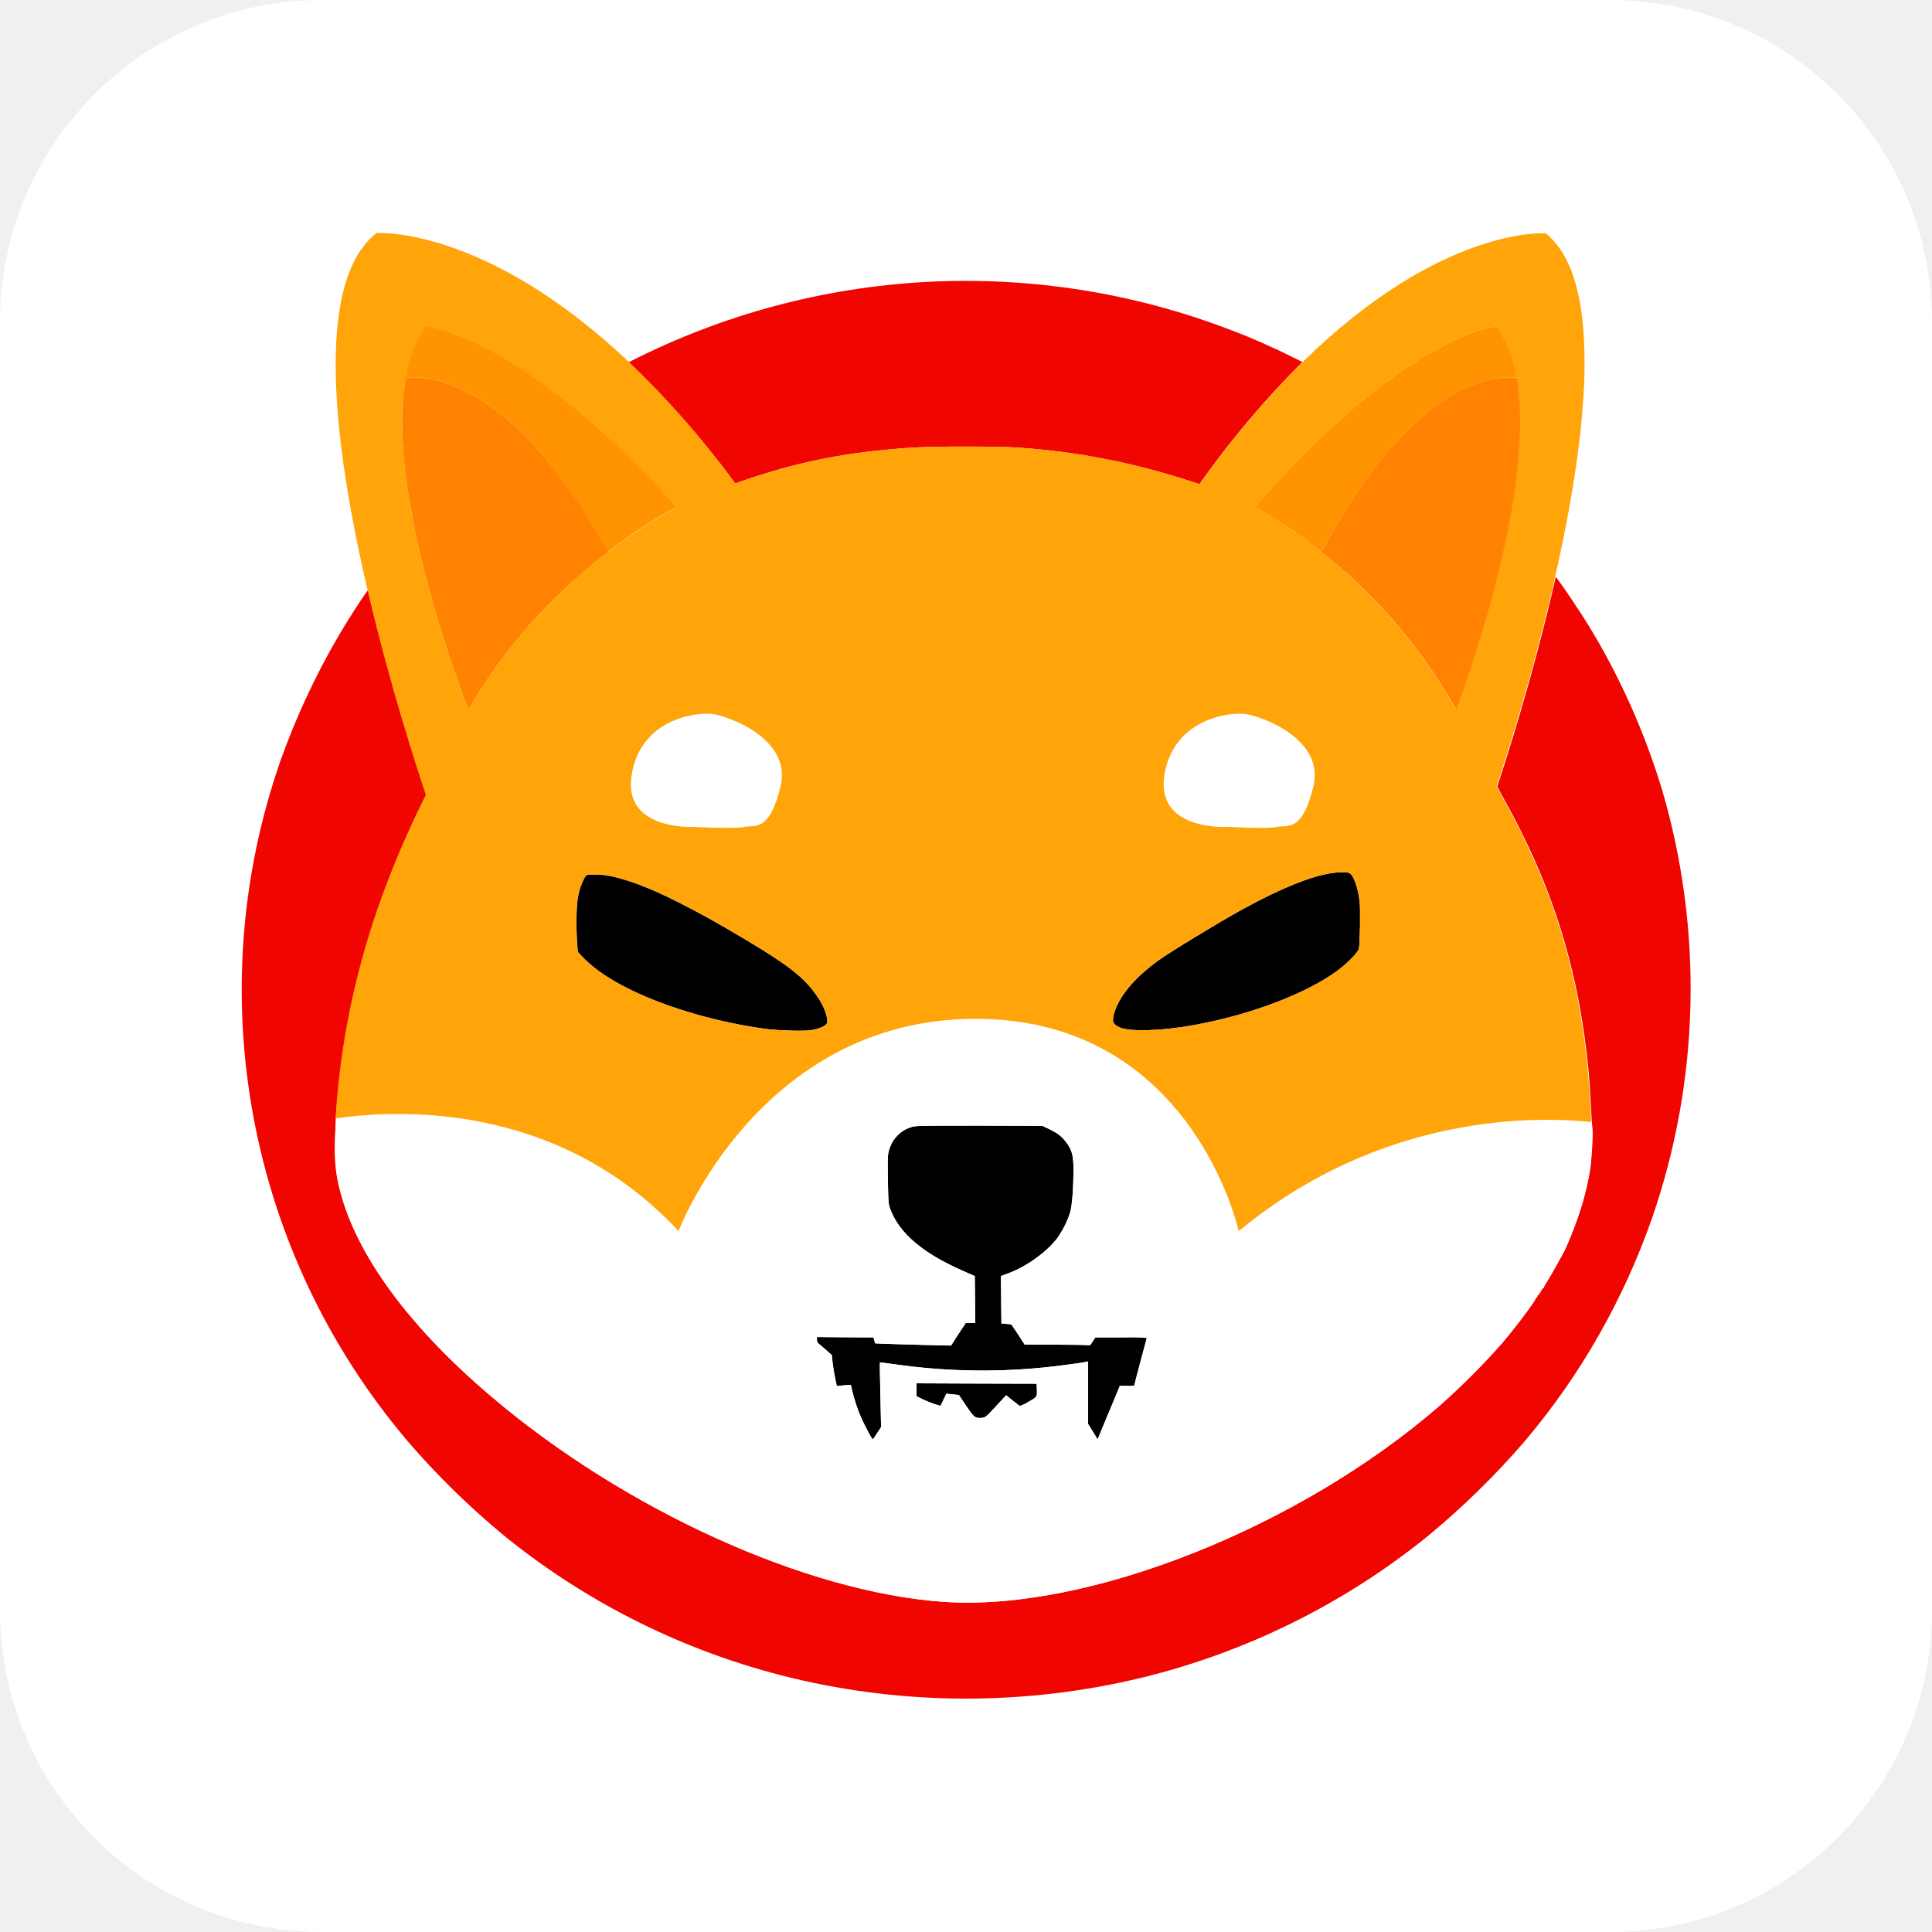
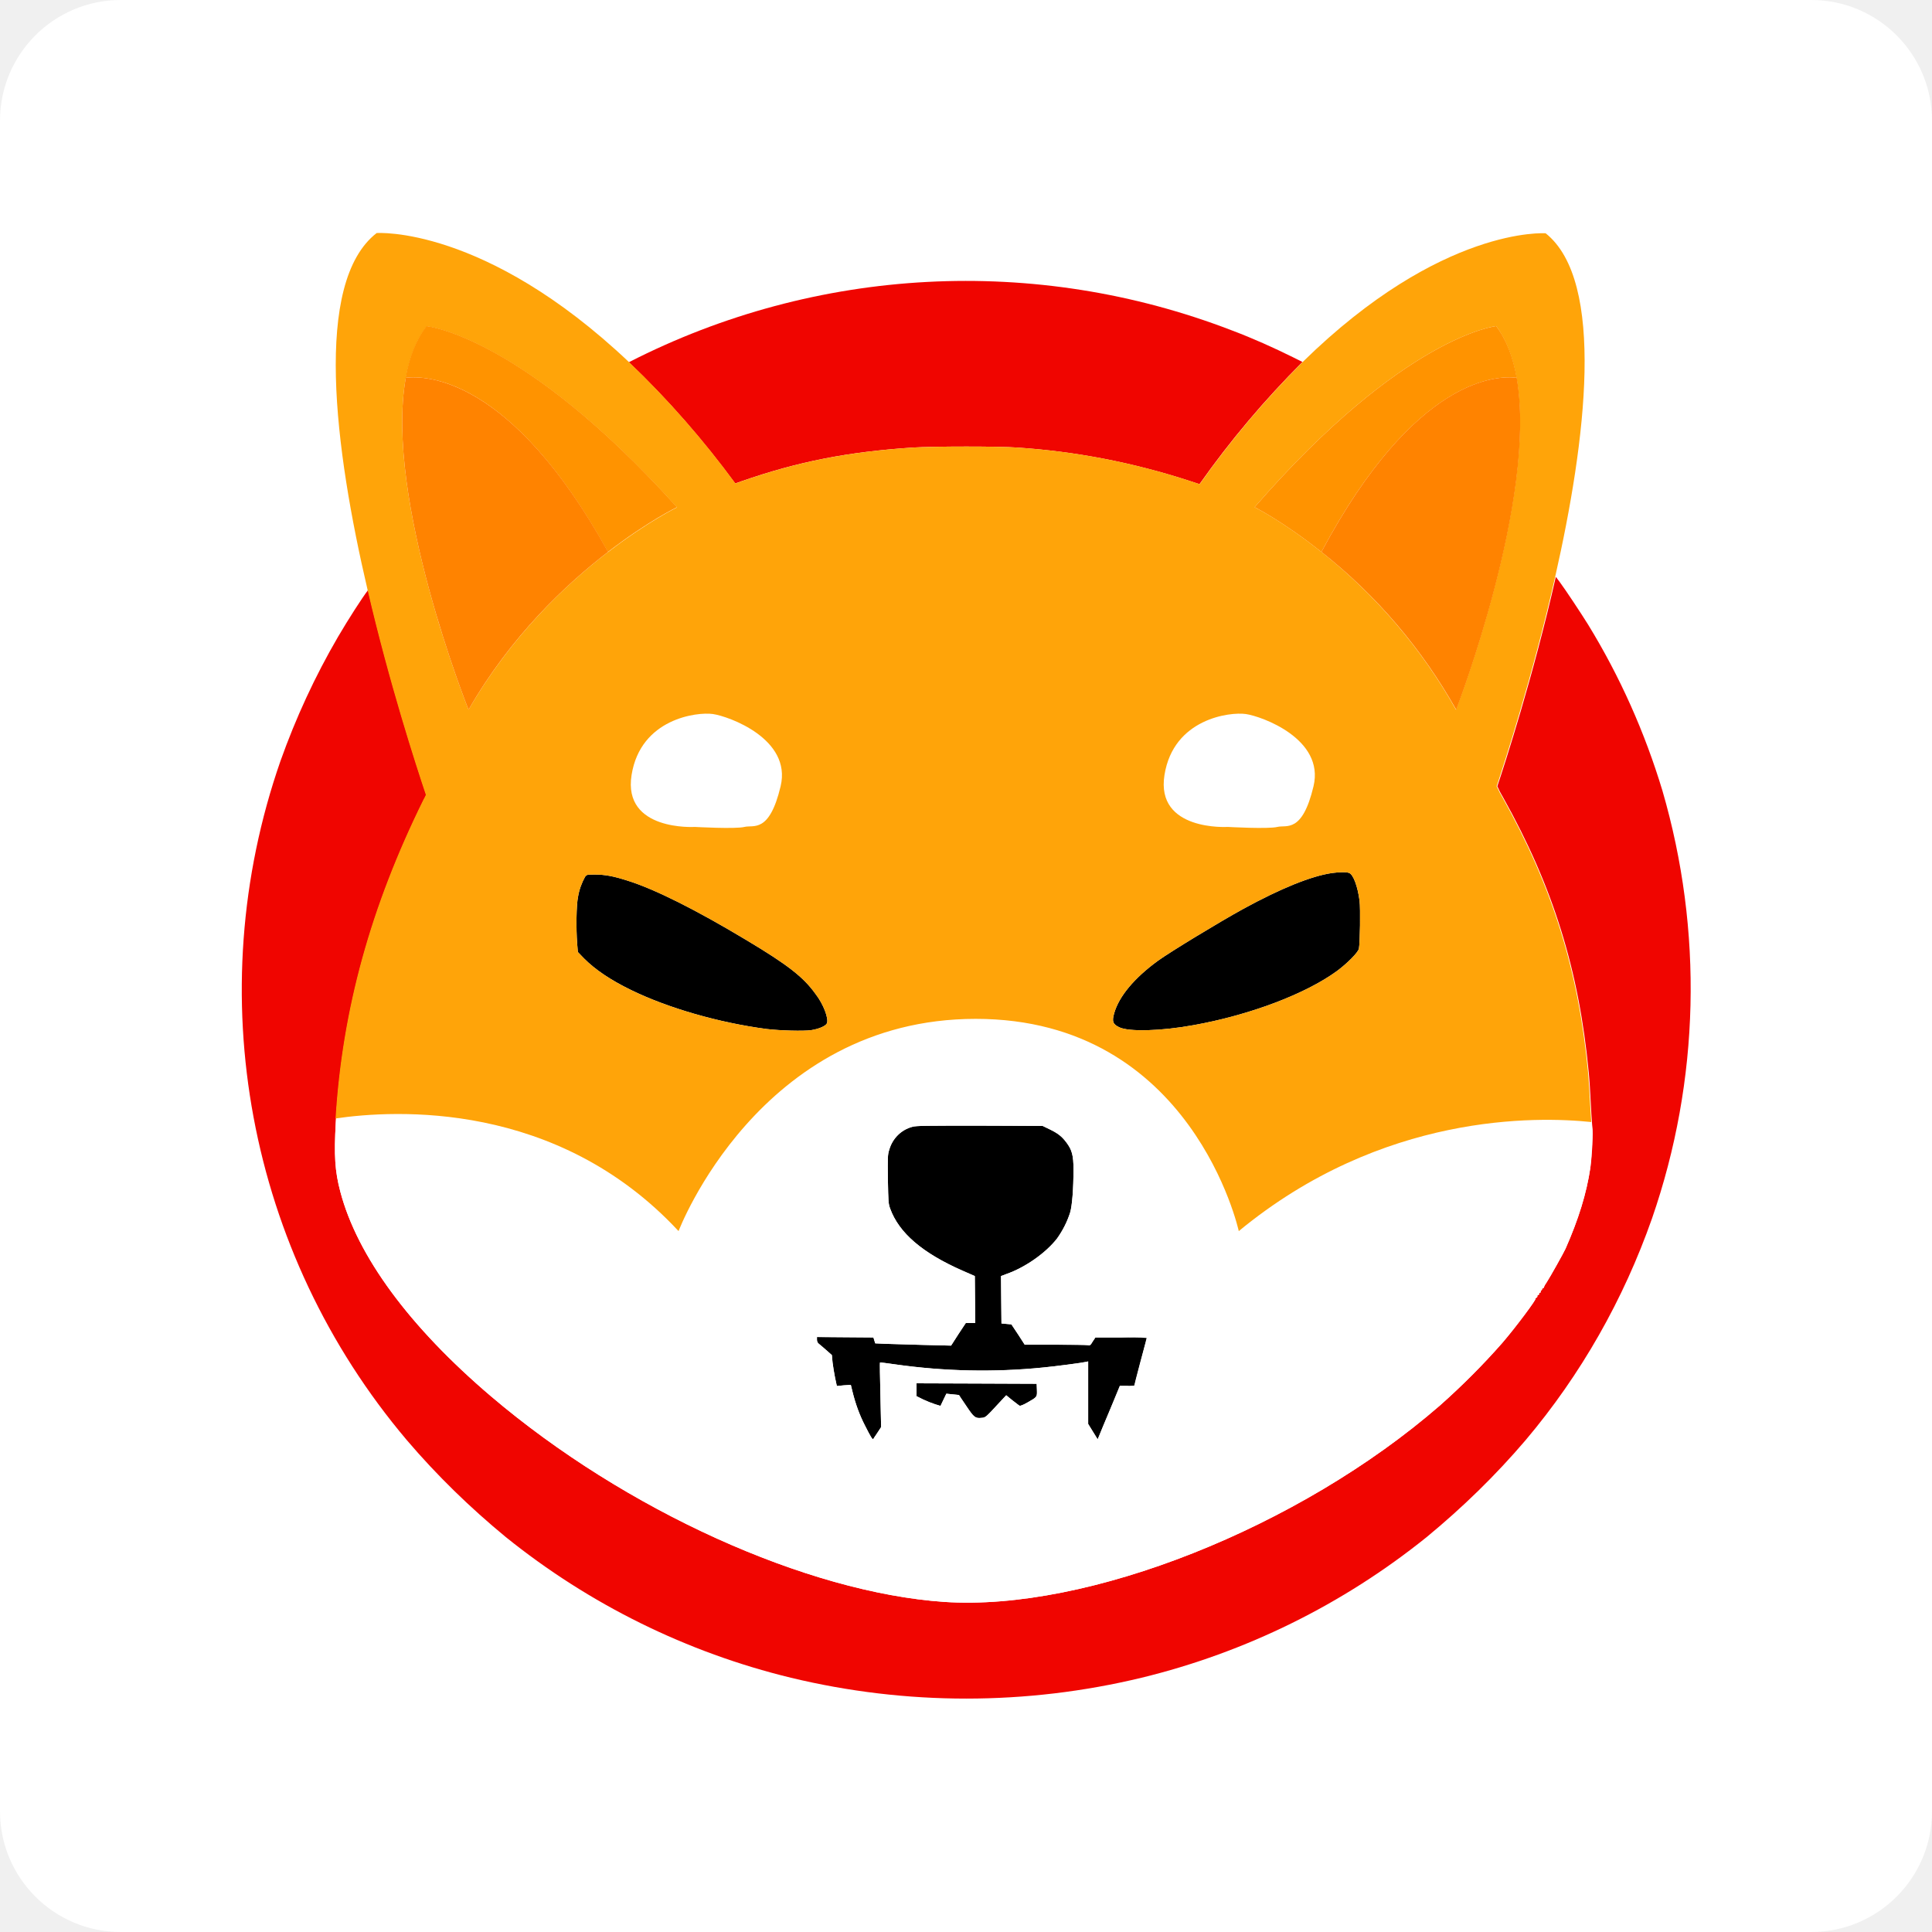
- <svg xmlns="http://www.w3.org/2000/svg" width="24" height="24" viewBox="0 0 24 24" fill="none">
-   <g clip-path="url(#clip0_548_25097)">
-     <rect width="24" height="24" rx="4" fill="white" />
-     <path d="M16.179 4.497C15.71 4.965 15.281 5.473 14.9 6.014L14.779 5.975C14.084 5.748 13.363 5.607 12.636 5.56C12.417 5.543 11.601 5.543 11.335 5.56C10.53 5.613 9.913 5.734 9.211 5.978C9.183 5.989 9.158 5.997 9.133 6.006C8.737 5.467 8.297 4.962 7.812 4.499C10.14 3.307 12.863 3.164 15.301 4.104C15.562 4.202 15.817 4.317 16.067 4.441L16.179 4.497Z" fill="#F00500" />
-     <path d="M20.521 15.136C20.168 16.143 19.638 17.077 18.951 17.891C18.577 18.328 18.165 18.729 17.722 19.094C16.684 19.93 15.472 20.527 14.179 20.842C12.748 21.187 11.256 21.187 9.826 20.842C8.53 20.527 7.321 19.93 6.283 19.094C5.84 18.729 5.427 18.328 5.054 17.891C3.077 15.554 2.476 12.345 3.483 9.453C3.674 8.917 3.913 8.401 4.199 7.91C4.331 7.686 4.493 7.433 4.572 7.33C4.841 8.488 5.172 9.506 5.295 9.874C5.287 9.893 5.276 9.916 5.265 9.936C4.611 11.26 4.258 12.536 4.173 13.893C4.173 13.91 4.171 13.93 4.171 13.947C4.148 14.354 4.159 14.547 4.227 14.802C4.437 15.602 5.085 16.483 6.101 17.346C7.764 18.76 10.019 19.781 11.727 19.899C13.509 20.02 16.137 18.979 17.887 17.459C18.162 17.215 18.42 16.957 18.662 16.682C18.835 16.48 19.093 16.132 19.074 16.132C19.068 16.132 19.074 16.126 19.085 16.121C19.093 16.115 19.102 16.107 19.096 16.101C19.093 16.098 19.099 16.09 19.108 16.087C19.116 16.084 19.122 16.079 19.119 16.073C19.116 16.067 19.119 16.062 19.13 16.059C19.138 16.056 19.141 16.048 19.138 16.042C19.136 16.037 19.138 16.031 19.144 16.031C19.15 16.031 19.155 16.023 19.155 16.017C19.155 16.011 19.161 16.003 19.166 16.003C19.172 16.003 19.178 15.997 19.178 15.992C19.186 15.969 19.2 15.947 19.214 15.927C19.256 15.863 19.424 15.562 19.447 15.512C19.607 15.15 19.708 14.828 19.756 14.505C19.778 14.351 19.792 14.067 19.781 14C19.778 13.989 19.778 13.969 19.775 13.938C19.77 13.882 19.767 13.798 19.761 13.714C19.756 13.588 19.744 13.411 19.736 13.324C19.615 12.051 19.29 11.01 18.673 9.908C18.648 9.865 18.625 9.823 18.611 9.79C18.605 9.781 18.603 9.773 18.6 9.767C18.687 9.506 19.043 8.415 19.326 7.167L19.332 7.173L19.374 7.229C19.447 7.327 19.64 7.619 19.727 7.759C20.123 8.404 20.431 9.097 20.65 9.821C21.158 11.562 21.116 13.419 20.521 15.136Z" fill="#F00500" />
-     <path d="M16.881 11.784C16.872 11.829 16.741 11.964 16.609 12.062C16.222 12.345 15.529 12.609 14.825 12.735C14.424 12.808 14.022 12.819 13.902 12.76C13.823 12.721 13.812 12.69 13.84 12.589C13.899 12.379 14.09 12.149 14.387 11.933C14.539 11.823 15.153 11.45 15.439 11.293C15.91 11.035 16.292 10.881 16.55 10.845C16.631 10.833 16.729 10.83 16.76 10.845C16.811 10.864 16.867 11.013 16.889 11.192C16.901 11.288 16.895 11.708 16.881 11.784Z" fill="black" />
-     <path d="M10.272 12.713C10.255 12.746 10.171 12.783 10.076 12.797C9.98 12.811 9.689 12.802 9.523 12.783C8.928 12.704 8.297 12.522 7.837 12.297C7.579 12.171 7.394 12.045 7.257 11.908L7.178 11.826L7.17 11.72C7.156 11.534 7.158 11.243 7.181 11.139C7.195 11.052 7.226 10.968 7.268 10.892C7.29 10.864 7.29 10.864 7.391 10.864C7.515 10.864 7.619 10.884 7.787 10.937C8.132 11.043 8.645 11.302 9.271 11.678C9.787 11.986 9.98 12.137 10.129 12.345C10.23 12.474 10.297 12.656 10.272 12.713Z" fill="black" />
-     <path d="M14.244 16.617C14.244 16.626 14.21 16.76 14.168 16.92C14.126 17.08 14.092 17.209 14.092 17.215C14.062 17.218 14.034 17.22 14.003 17.218H13.913L13.789 17.509C13.722 17.669 13.66 17.818 13.652 17.84L13.635 17.88L13.576 17.784L13.517 17.689V16.912L13.495 16.918C13.447 16.929 13.108 16.974 12.959 16.988C12.345 17.049 11.728 17.035 11.116 16.948C11.018 16.934 10.934 16.923 10.931 16.926C10.928 16.929 10.931 17.108 10.937 17.33L10.945 17.728L10.897 17.801C10.872 17.84 10.847 17.874 10.847 17.877C10.838 17.885 10.81 17.84 10.746 17.711C10.676 17.577 10.625 17.434 10.589 17.285L10.569 17.204L10.482 17.209L10.395 17.218L10.373 17.114C10.362 17.058 10.348 16.971 10.342 16.923L10.334 16.833L10.261 16.769C10.219 16.732 10.177 16.696 10.168 16.69C10.154 16.679 10.148 16.659 10.148 16.643V16.609L10.499 16.612L10.85 16.614L10.861 16.651L10.872 16.688L10.993 16.693C11.06 16.696 11.273 16.701 11.464 16.707L11.815 16.715L11.904 16.575L11.997 16.435H12.115L12.112 16.143L12.109 15.852L11.955 15.784C11.458 15.565 11.167 15.316 11.057 15.013C11.035 14.951 11.035 14.929 11.029 14.648C11.026 14.37 11.026 14.345 11.046 14.284C11.085 14.143 11.195 14.034 11.335 13.997C11.383 13.983 11.509 13.983 12.171 13.983L12.951 13.986L13.038 14.028C13.141 14.079 13.189 14.115 13.248 14.194C13.315 14.284 13.335 14.354 13.335 14.525C13.335 14.769 13.318 14.979 13.293 15.063C13.257 15.178 13.2 15.288 13.13 15.386C12.99 15.565 12.735 15.745 12.502 15.826L12.435 15.852L12.437 16.146L12.44 16.441L12.502 16.446L12.564 16.452L12.648 16.578L12.729 16.704H13.105C13.313 16.704 13.495 16.707 13.512 16.71C13.54 16.715 13.545 16.713 13.573 16.665L13.607 16.614H13.93C14.171 16.603 14.244 16.609 14.244 16.617Z" fill="black" />
-     <path d="M12.763 17.422C12.71 17.453 12.673 17.467 12.665 17.462C12.656 17.459 12.617 17.425 12.575 17.394L12.499 17.332L12.421 17.417C12.25 17.602 12.244 17.61 12.194 17.613C12.115 17.621 12.098 17.607 12.003 17.464C11.952 17.391 11.913 17.33 11.913 17.33C11.913 17.33 11.877 17.324 11.835 17.321L11.756 17.313L11.72 17.389L11.683 17.464L11.619 17.445C11.568 17.428 11.518 17.408 11.47 17.386L11.386 17.344V17.184L12.132 17.187L12.878 17.189L12.881 17.265C12.884 17.355 12.886 17.352 12.763 17.422Z" fill="black" />
-     <path d="M19.775 14C19.772 13.989 19.772 13.969 19.77 13.938C19.096 13.866 17.175 13.821 15.391 15.293C15.391 15.293 14.816 12.656 12.123 12.656C9.43 12.656 8.432 15.293 8.432 15.293C6.922 13.669 4.903 13.787 4.173 13.893C4.173 13.91 4.171 13.93 4.171 13.947C4.148 14.354 4.159 14.547 4.227 14.802C4.437 15.602 5.085 16.483 6.101 17.346C7.764 18.76 10.019 19.781 11.727 19.899C13.509 20.02 16.137 18.979 17.887 17.459C18.162 17.215 18.42 16.957 18.662 16.682C18.835 16.48 19.093 16.132 19.074 16.132C19.068 16.132 19.074 16.126 19.085 16.121C19.093 16.115 19.102 16.107 19.096 16.101C19.093 16.098 19.099 16.09 19.108 16.087C19.116 16.084 19.122 16.079 19.119 16.073C19.116 16.067 19.119 16.062 19.13 16.059C19.138 16.056 19.141 16.048 19.138 16.042C19.136 16.037 19.138 16.031 19.144 16.031C19.15 16.031 19.155 16.023 19.155 16.017C19.155 16.011 19.161 16.003 19.166 16.003C19.172 16.003 19.178 15.997 19.178 15.992C19.186 15.969 19.2 15.947 19.214 15.927C19.256 15.863 19.424 15.562 19.447 15.512C19.607 15.15 19.708 14.828 19.756 14.505C19.772 14.351 19.786 14.067 19.775 14ZM12.762 17.422C12.709 17.453 12.673 17.467 12.664 17.462C12.656 17.459 12.617 17.425 12.575 17.394L12.499 17.332L12.42 17.417C12.249 17.602 12.244 17.61 12.193 17.613C12.115 17.621 12.098 17.607 12.002 17.464C11.952 17.391 11.913 17.33 11.913 17.33C11.913 17.33 11.876 17.324 11.834 17.321L11.755 17.313L11.719 17.389L11.683 17.464L11.618 17.445C11.568 17.428 11.517 17.408 11.469 17.386L11.385 17.344V17.184L12.131 17.187L12.877 17.189L12.88 17.265C12.883 17.355 12.886 17.352 12.762 17.422ZM14.165 16.917C14.123 17.077 14.089 17.206 14.089 17.212C14.059 17.215 14.03 17.218 14 17.215H13.91L13.789 17.509C13.722 17.669 13.66 17.818 13.652 17.84L13.635 17.88L13.576 17.784L13.517 17.689V16.912L13.495 16.917C13.447 16.929 13.107 16.974 12.959 16.988C12.345 17.049 11.727 17.035 11.116 16.948C11.018 16.934 10.934 16.923 10.931 16.926C10.928 16.929 10.931 17.108 10.936 17.33L10.945 17.728L10.897 17.801C10.872 17.84 10.847 17.874 10.847 17.877C10.838 17.885 10.81 17.84 10.746 17.711C10.676 17.576 10.625 17.433 10.589 17.285L10.569 17.203L10.482 17.209L10.395 17.218L10.373 17.114C10.361 17.058 10.347 16.971 10.342 16.923L10.333 16.833L10.26 16.769C10.218 16.732 10.176 16.696 10.168 16.69C10.154 16.679 10.148 16.659 10.148 16.642V16.609L10.499 16.612L10.85 16.614L10.861 16.651L10.872 16.687L10.992 16.693C11.06 16.696 11.273 16.701 11.464 16.707L11.814 16.715L11.904 16.575L11.997 16.435H12.115L12.112 16.143L12.109 15.851L11.955 15.784C11.458 15.565 11.166 15.316 11.057 15.013C11.035 14.951 11.035 14.929 11.029 14.648C11.026 14.37 11.026 14.345 11.046 14.283C11.085 14.143 11.194 14.034 11.335 13.997C11.382 13.983 11.509 13.983 12.171 13.983L12.95 13.986L13.037 14.028C13.141 14.079 13.189 14.115 13.248 14.194C13.315 14.283 13.335 14.354 13.335 14.525C13.335 14.769 13.318 14.979 13.293 15.063C13.256 15.178 13.2 15.288 13.13 15.386C12.99 15.565 12.735 15.745 12.502 15.826L12.434 15.851L12.437 16.146L12.44 16.441L12.502 16.446L12.563 16.452L12.648 16.578L12.729 16.704H13.105C13.312 16.704 13.495 16.707 13.511 16.71C13.54 16.715 13.545 16.713 13.573 16.665L13.607 16.614H13.929C14.179 16.614 14.252 16.617 14.252 16.626C14.244 16.623 14.207 16.76 14.165 16.917Z" fill="white" />
-     <path d="M19.753 13.714C19.747 13.588 19.736 13.411 19.728 13.324C19.607 12.05 19.282 11.01 18.665 9.907C18.639 9.865 18.617 9.823 18.603 9.79C18.597 9.781 18.594 9.773 18.591 9.767C18.678 9.506 19.035 8.415 19.318 7.167C19.702 5.473 19.946 3.492 19.2 2.898C19.2 2.898 17.91 2.802 16.182 4.497C15.714 4.965 15.284 5.473 14.903 6.014L14.782 5.975C14.087 5.748 13.366 5.607 12.639 5.56C12.42 5.543 11.604 5.543 11.338 5.56C10.533 5.613 9.916 5.734 9.214 5.978C9.186 5.989 9.161 5.997 9.136 6.006C8.74 5.467 8.3 4.962 7.815 4.499C6.016 2.797 4.678 2.895 4.678 2.895C3.887 3.509 4.157 5.579 4.566 7.33C4.836 8.488 5.167 9.506 5.29 9.874C5.282 9.893 5.27 9.916 5.259 9.936C4.606 11.259 4.252 12.536 4.168 13.893C4.9 13.787 6.917 13.666 8.429 15.293C8.429 15.293 9.427 12.656 12.12 12.656C14.813 12.656 15.388 15.293 15.388 15.293C17.172 13.82 19.094 13.868 19.767 13.938C19.764 13.882 19.758 13.798 19.753 13.714ZM5.82 8.816C5.82 8.816 4.771 6.194 5.04 4.696C5.085 4.443 5.169 4.222 5.301 4.053C5.301 4.053 6.491 4.171 8.409 6.303C8.409 6.303 8.045 6.48 7.556 6.856C7.556 6.856 7.554 6.858 7.551 6.858C7.021 7.265 6.342 7.91 5.82 8.816ZM10.272 12.713C10.255 12.746 10.171 12.783 10.075 12.797C9.98 12.811 9.688 12.802 9.523 12.783C8.928 12.704 8.297 12.522 7.837 12.297C7.579 12.171 7.394 12.045 7.256 11.908L7.178 11.826L7.169 11.72C7.155 11.534 7.158 11.243 7.181 11.139C7.195 11.052 7.225 10.968 7.268 10.892C7.29 10.864 7.29 10.864 7.391 10.864C7.514 10.864 7.618 10.884 7.786 10.937C8.132 11.043 8.645 11.302 9.27 11.677C9.786 11.986 9.98 12.137 10.129 12.345C10.23 12.474 10.297 12.656 10.272 12.713ZM16.88 11.784C16.872 11.829 16.74 11.964 16.608 12.062C16.221 12.345 15.528 12.609 14.824 12.735C14.423 12.808 14.022 12.819 13.902 12.76C13.823 12.721 13.812 12.69 13.84 12.589C13.899 12.379 14.089 12.149 14.387 11.933C14.538 11.823 15.152 11.45 15.439 11.293C15.91 11.035 16.291 10.881 16.549 10.844C16.631 10.833 16.729 10.83 16.76 10.844C16.81 10.864 16.866 11.013 16.889 11.192C16.9 11.287 16.895 11.708 16.88 11.784ZM16.415 6.856L16.409 6.853C15.938 6.477 15.585 6.3 15.585 6.3C17.439 4.168 18.586 4.051 18.586 4.051C18.712 4.222 18.794 4.44 18.838 4.693C19.099 6.191 18.087 8.816 18.087 8.816C17.663 8.062 17.094 7.394 16.415 6.856Z" fill="#FFA409" />
-     <path d="M18.842 4.693C18.623 4.665 17.588 4.659 16.415 6.856L16.41 6.853C15.938 6.477 15.585 6.3 15.585 6.3C17.439 4.168 18.586 4.051 18.586 4.051C18.715 4.222 18.797 4.44 18.842 4.693Z" fill="#FF9300" />
-     <path d="M18.09 8.816C17.663 8.059 17.097 7.394 16.415 6.856C17.587 4.659 18.62 4.665 18.841 4.693C19.102 6.194 18.09 8.816 18.09 8.816Z" fill="#FF8300" />
-     <path d="M18.883 4.701C18.869 4.698 18.856 4.696 18.842 4.693L18.883 4.701Z" fill="#FF8300" />
-     <path d="M8.409 6.3C8.409 6.3 8.044 6.477 7.556 6.853C7.556 6.853 7.553 6.856 7.55 6.856C6.336 4.656 5.267 4.665 5.037 4.693C5.082 4.44 5.166 4.219 5.298 4.051C5.301 4.051 6.49 4.168 8.409 6.3Z" fill="#FF9300" />
-     <path d="M7.554 6.856C7.021 7.265 6.342 7.907 5.82 8.816C5.82 8.816 4.771 6.194 5.04 4.693C5.268 4.665 6.339 4.659 7.554 6.856Z" fill="#FF8300" />
-     <path d="M5.039 4.693C5.026 4.696 5.009 4.698 4.995 4.701L5.039 4.693Z" fill="#FF8300" />
-     <path d="M15.25 10.272C15.25 10.272 14.353 10.328 14.465 9.627C14.577 8.926 15.278 8.841 15.475 8.87C15.671 8.898 16.456 9.178 16.316 9.767C16.176 10.356 15.979 10.244 15.867 10.272C15.755 10.3 15.25 10.272 15.25 10.272Z" fill="white" />
-     <path d="M8.631 10.272C8.631 10.272 7.733 10.328 7.846 9.627C7.958 8.926 8.659 8.841 8.855 8.87C9.052 8.898 9.837 9.178 9.697 9.767C9.557 10.356 9.36 10.244 9.248 10.272C9.136 10.3 8.631 10.272 8.631 10.272Z" fill="white" />
+ <svg xmlns="http://www.w3.org/2000/svg" width="64" height="64" viewBox="0 0 64 64" fill="none">
+   <g clip-path="url(#clip0_238_1000)">
+     <rect y="0" width="64" height="64" rx="4" fill="white" />
+     <path d="M43.146 11.991C41.896 13.24 40.752 14.594 39.735 16.038L39.413 15.933C37.558 15.327 35.636 14.953 33.698 14.826C33.115 14.781 30.938 14.781 30.227 14.826C28.081 14.968 26.435 15.29 24.565 15.941C24.49 15.97 24.423 15.993 24.355 16.015C23.301 14.579 22.126 13.233 20.832 11.999C27.041 8.82 34.304 8.438 40.804 10.944C41.5 11.206 42.181 11.512 42.846 11.841L43.146 11.991Z" fill="#F00500" />
+     <path d="M54.725 40.363C53.782 43.049 52.369 45.54 50.536 47.709C49.541 48.876 48.441 49.945 47.26 50.918C44.492 53.147 41.261 54.74 37.812 55.578C33.997 56.498 30.018 56.498 26.203 55.578C22.747 54.74 19.523 53.147 16.756 50.918C15.574 49.945 14.474 48.876 13.479 47.709C8.206 41.478 6.605 32.921 9.291 25.209C9.799 23.78 10.435 22.404 11.198 21.095C11.55 20.496 11.983 19.823 12.193 19.546C12.911 22.636 13.794 25.351 14.123 26.331C14.1 26.383 14.07 26.443 14.04 26.495C12.297 30.026 11.355 33.429 11.131 37.05C11.131 37.095 11.123 37.147 11.123 37.192C11.063 38.276 11.093 38.792 11.273 39.473C11.834 41.605 13.562 43.954 16.27 46.258C20.705 50.028 26.719 52.751 31.275 53.065C36.025 53.386 43.033 50.611 47.701 46.557C48.434 45.906 49.122 45.218 49.766 44.485C50.229 43.946 50.917 43.019 50.865 43.019C50.85 43.019 50.865 43.004 50.895 42.989C50.917 42.974 50.94 42.952 50.925 42.937C50.917 42.929 50.932 42.907 50.955 42.899C50.977 42.892 50.992 42.877 50.985 42.862C50.977 42.847 50.985 42.832 51.015 42.824C51.037 42.817 51.045 42.794 51.037 42.779C51.03 42.764 51.037 42.749 51.052 42.749C51.067 42.749 51.082 42.727 51.082 42.712C51.082 42.697 51.097 42.675 51.112 42.675C51.127 42.675 51.142 42.66 51.142 42.645C51.164 42.585 51.202 42.525 51.239 42.473C51.351 42.301 51.8 41.5 51.86 41.366C52.286 40.401 52.556 39.541 52.683 38.68C52.743 38.269 52.78 37.513 52.75 37.334C52.743 37.304 52.743 37.252 52.735 37.169C52.72 37.02 52.713 36.795 52.698 36.571C52.683 36.234 52.653 35.763 52.63 35.531C52.309 32.135 51.441 29.36 49.795 26.42C49.728 26.308 49.668 26.196 49.631 26.106C49.616 26.084 49.608 26.061 49.601 26.046C49.833 25.351 50.783 22.441 51.538 19.112L51.553 19.127L51.666 19.277C51.86 19.539 52.376 20.317 52.608 20.691C53.663 22.411 54.486 24.259 55.069 26.189C56.423 30.834 56.311 35.785 54.725 40.363Z" fill="#F00500" />
+     <path d="M45.016 31.424C44.993 31.544 44.642 31.903 44.29 32.165C43.258 32.92 41.41 33.624 39.533 33.96C38.463 34.155 37.393 34.185 37.072 34.028C36.862 33.923 36.832 33.841 36.907 33.571C37.064 33.01 37.573 32.397 38.366 31.821C38.77 31.529 40.408 30.534 41.171 30.116C42.428 29.427 43.445 29.016 44.133 28.919C44.35 28.889 44.612 28.881 44.694 28.919C44.829 28.971 44.978 29.367 45.038 29.846C45.068 30.101 45.053 31.223 45.016 31.424Z" fill="black" />
+     <path d="M27.392 33.9C27.348 33.99 27.123 34.087 26.869 34.125C26.614 34.162 25.837 34.14 25.395 34.087C23.809 33.878 22.126 33.392 20.9 32.793C20.212 32.457 19.718 32.12 19.351 31.754L19.142 31.537L19.119 31.252C19.082 30.759 19.09 29.981 19.149 29.704C19.187 29.472 19.269 29.248 19.381 29.046C19.441 28.971 19.441 28.971 19.71 28.971C20.04 28.971 20.316 29.023 20.765 29.165C21.685 29.45 23.054 30.138 24.722 31.14C26.098 31.963 26.614 32.367 27.011 32.92C27.28 33.264 27.46 33.751 27.392 33.9Z" fill="black" />
+     <path d="M37.984 44.313C37.984 44.335 37.895 44.694 37.782 45.12C37.67 45.547 37.58 45.891 37.58 45.906C37.498 45.913 37.423 45.921 37.341 45.913H37.102L36.773 46.691C36.593 47.118 36.428 47.514 36.406 47.574L36.361 47.679L36.204 47.424L36.047 47.17V45.098L35.987 45.113C35.86 45.143 34.955 45.263 34.558 45.3C32.92 45.465 31.275 45.427 29.644 45.195C29.382 45.158 29.158 45.128 29.15 45.136C29.143 45.143 29.15 45.622 29.165 46.213L29.188 47.275L29.061 47.469C28.993 47.574 28.926 47.664 28.926 47.671C28.903 47.694 28.829 47.574 28.657 47.23C28.47 46.871 28.335 46.489 28.238 46.093L28.185 45.876L27.953 45.891L27.722 45.913L27.662 45.637C27.632 45.487 27.594 45.255 27.579 45.128L27.557 44.889L27.363 44.717C27.25 44.619 27.138 44.522 27.116 44.507C27.078 44.477 27.063 44.425 27.063 44.38V44.29L27.998 44.298L28.933 44.305L28.963 44.402L28.993 44.5L29.315 44.515C29.494 44.522 30.063 44.537 30.572 44.552L31.506 44.575L31.746 44.2L31.993 43.827H32.307L32.299 43.048L32.292 42.271L31.881 42.091C30.556 41.508 29.779 40.842 29.487 40.034C29.427 39.87 29.427 39.81 29.412 39.062C29.405 38.321 29.405 38.254 29.457 38.089C29.562 37.715 29.853 37.423 30.227 37.326C30.355 37.289 30.691 37.289 32.456 37.289L34.536 37.296L34.768 37.408C35.045 37.543 35.172 37.64 35.329 37.85C35.508 38.089 35.561 38.276 35.561 38.733C35.561 39.383 35.516 39.944 35.449 40.169C35.351 40.475 35.202 40.767 35.015 41.029C34.641 41.508 33.96 41.986 33.339 42.203L33.16 42.271L33.167 43.056L33.175 43.841L33.339 43.856L33.504 43.871L33.728 44.208L33.945 44.544H34.947C35.501 44.544 35.987 44.552 36.032 44.559C36.107 44.575 36.122 44.567 36.197 44.44L36.286 44.305H37.147C37.79 44.275 37.984 44.29 37.984 44.313Z" fill="black" />
+     <path d="M34.035 46.46C33.893 46.542 33.795 46.579 33.773 46.564C33.751 46.557 33.646 46.467 33.534 46.385L33.332 46.22L33.122 46.445C32.666 46.938 32.651 46.961 32.516 46.968C32.307 46.991 32.262 46.953 32.008 46.572C31.873 46.377 31.768 46.213 31.768 46.213C31.768 46.213 31.671 46.198 31.559 46.19L31.349 46.168L31.252 46.37L31.155 46.572L30.983 46.519C30.848 46.474 30.714 46.422 30.587 46.362L30.362 46.25V45.824L32.352 45.831L34.342 45.839L34.349 46.041C34.356 46.28 34.364 46.273 34.035 46.46Z" fill="black" />
+     <path d="M52.735 37.334C52.728 37.304 52.728 37.252 52.72 37.169C50.925 36.975 45.801 36.855 41.044 40.782C41.044 40.782 39.51 33.751 32.329 33.751C25.148 33.751 22.485 40.782 22.485 40.782C18.461 36.451 13.075 36.766 11.131 37.05C11.131 37.095 11.123 37.147 11.123 37.192C11.063 38.276 11.093 38.793 11.273 39.473C11.834 41.605 13.562 43.954 16.269 46.258C20.705 50.028 26.719 52.751 31.275 53.065C36.025 53.386 43.033 50.611 47.701 46.557C48.434 45.906 49.122 45.218 49.766 44.485C50.229 43.946 50.917 43.019 50.865 43.019C50.85 43.019 50.865 43.004 50.895 42.989C50.917 42.974 50.94 42.952 50.925 42.937C50.917 42.929 50.932 42.907 50.955 42.899C50.977 42.892 50.992 42.877 50.985 42.862C50.977 42.847 50.985 42.832 51.015 42.824C51.037 42.817 51.045 42.794 51.037 42.779C51.03 42.764 51.037 42.75 51.052 42.75C51.067 42.75 51.082 42.727 51.082 42.712C51.082 42.697 51.097 42.675 51.112 42.675C51.127 42.675 51.142 42.66 51.142 42.645C51.164 42.585 51.202 42.525 51.239 42.473C51.351 42.301 51.8 41.5 51.86 41.366C52.286 40.401 52.556 39.541 52.683 38.68C52.728 38.269 52.765 37.514 52.735 37.334ZM34.035 46.46C33.893 46.542 33.795 46.579 33.773 46.564C33.751 46.557 33.646 46.467 33.534 46.385L33.332 46.22L33.122 46.445C32.666 46.938 32.651 46.961 32.516 46.968C32.307 46.991 32.262 46.953 32.008 46.572C31.873 46.377 31.768 46.213 31.768 46.213C31.768 46.213 31.671 46.198 31.559 46.19L31.349 46.168L31.252 46.37L31.155 46.572L30.983 46.52C30.848 46.475 30.714 46.422 30.586 46.362L30.362 46.25V45.824L32.352 45.831L34.341 45.839L34.349 46.041C34.356 46.28 34.364 46.273 34.035 46.46ZM37.775 45.113C37.663 45.54 37.573 45.884 37.573 45.899C37.491 45.906 37.416 45.914 37.334 45.906H37.094L36.773 46.692C36.593 47.118 36.428 47.514 36.406 47.574L36.361 47.679L36.204 47.425L36.047 47.17V45.098L35.987 45.113C35.86 45.143 34.955 45.263 34.558 45.3C32.92 45.465 31.275 45.428 29.644 45.196C29.382 45.158 29.158 45.128 29.15 45.136C29.143 45.143 29.15 45.622 29.165 46.213L29.188 47.275L29.061 47.469C28.993 47.574 28.926 47.664 28.926 47.672C28.903 47.694 28.829 47.574 28.657 47.23C28.47 46.871 28.335 46.49 28.238 46.093L28.185 45.876L27.953 45.891L27.721 45.914L27.662 45.637C27.632 45.487 27.594 45.255 27.579 45.128L27.557 44.889L27.363 44.717C27.25 44.62 27.138 44.522 27.116 44.507C27.078 44.477 27.063 44.425 27.063 44.38V44.291L27.998 44.298L28.933 44.305L28.963 44.403L28.993 44.5L29.315 44.515C29.494 44.522 30.063 44.537 30.571 44.552L31.506 44.575L31.746 44.201L31.993 43.827H32.307L32.299 43.049L32.292 42.271L31.881 42.091C30.556 41.508 29.779 40.842 29.487 40.034C29.427 39.87 29.427 39.81 29.412 39.062C29.404 38.321 29.404 38.254 29.457 38.09C29.562 37.715 29.853 37.424 30.227 37.327C30.355 37.289 30.691 37.289 32.456 37.289L34.536 37.297L34.768 37.409C35.045 37.543 35.172 37.641 35.329 37.85C35.508 38.089 35.561 38.276 35.561 38.733C35.561 39.383 35.516 39.944 35.449 40.169C35.351 40.476 35.202 40.767 35.015 41.029C34.641 41.508 33.96 41.987 33.339 42.203L33.16 42.271L33.167 43.056L33.175 43.842L33.339 43.857L33.504 43.872L33.728 44.208L33.945 44.545H34.947C35.501 44.545 35.987 44.552 36.032 44.56C36.107 44.575 36.122 44.567 36.197 44.44L36.286 44.305H37.147C37.812 44.305 38.007 44.313 38.007 44.335C37.984 44.328 37.887 44.694 37.775 45.113Z" fill="white" />
+     <path d="M52.675 36.571C52.66 36.234 52.63 35.763 52.608 35.531C52.286 32.135 51.419 29.36 49.773 26.42C49.706 26.308 49.646 26.196 49.608 26.106C49.593 26.084 49.586 26.061 49.578 26.046C49.81 25.351 50.76 22.441 51.516 19.112C52.541 14.594 53.191 9.313 51.202 7.728C51.202 7.728 47.761 7.473 43.153 11.991C41.904 13.24 40.759 14.594 39.742 16.038L39.42 15.933C37.565 15.327 35.643 14.953 33.706 14.826C33.122 14.781 30.945 14.781 30.235 14.826C28.088 14.968 26.442 15.29 24.572 15.941C24.498 15.971 24.43 15.993 24.363 16.015C23.308 14.579 22.134 13.233 20.84 11.999C16.045 7.458 12.477 7.72 12.477 7.72C10.368 9.358 11.086 14.879 12.178 19.546C12.896 22.636 13.779 25.351 14.108 26.331C14.085 26.383 14.055 26.443 14.025 26.495C12.283 30.026 11.34 33.429 11.116 37.05C13.068 36.765 18.446 36.444 22.478 40.782C22.478 40.782 25.141 33.751 32.322 33.751C39.503 33.751 41.036 40.782 41.036 40.782C45.794 36.855 50.917 36.982 52.713 37.169C52.705 37.02 52.69 36.795 52.675 36.571ZM15.521 23.511C15.521 23.511 12.724 16.517 13.442 12.522C13.562 11.849 13.786 11.258 14.138 10.809C14.138 10.809 17.309 11.123 22.426 16.808C22.426 16.808 21.453 17.28 20.152 18.282C20.152 18.282 20.144 18.29 20.137 18.29C18.723 19.374 16.913 21.095 15.521 23.511ZM27.392 33.901C27.348 33.99 27.123 34.087 26.869 34.125C26.614 34.162 25.837 34.14 25.395 34.087C23.809 33.878 22.126 33.392 20.9 32.794C20.212 32.457 19.718 32.12 19.351 31.754L19.142 31.537L19.119 31.253C19.082 30.759 19.09 29.981 19.149 29.704C19.187 29.472 19.269 29.248 19.381 29.046C19.441 28.971 19.441 28.971 19.71 28.971C20.04 28.971 20.316 29.023 20.765 29.166C21.685 29.45 23.054 30.138 24.722 31.14C26.098 31.963 26.614 32.367 27.011 32.921C27.28 33.265 27.46 33.751 27.392 33.901ZM45.016 31.425C44.993 31.544 44.642 31.903 44.29 32.165C43.258 32.921 41.41 33.624 39.533 33.96C38.463 34.155 37.393 34.185 37.072 34.028C36.862 33.923 36.832 33.841 36.907 33.571C37.064 33.01 37.573 32.397 38.366 31.821C38.77 31.529 40.408 30.535 41.171 30.116C42.428 29.427 43.445 29.016 44.133 28.919C44.35 28.889 44.612 28.881 44.694 28.919C44.829 28.971 44.978 29.368 45.038 29.846C45.068 30.101 45.053 31.223 45.016 31.425ZM43.774 18.282L43.759 18.274C42.502 17.272 41.56 16.801 41.56 16.801C46.504 11.116 49.563 10.802 49.563 10.802C49.9 11.258 50.117 11.842 50.237 12.515C50.932 16.509 48.232 23.511 48.232 23.511C47.103 21.498 45.584 19.718 43.774 18.282Z" fill="#FFA409" />
+     <path d="M50.244 12.515C49.661 12.44 46.901 12.425 43.774 18.282L43.759 18.274C42.502 17.272 41.56 16.801 41.56 16.801C46.504 11.116 49.563 10.802 49.563 10.802C49.908 11.258 50.124 11.841 50.244 12.515Z" fill="#FF9300" />
+     <path d="M48.239 23.51C47.102 21.491 45.592 19.718 43.774 18.282C46.901 12.425 49.653 12.44 50.244 12.515C50.94 16.517 48.239 23.51 48.239 23.51Z" fill="#FF8300" />
+     <path d="M50.355 12.537C50.318 12.529 50.281 12.522 50.244 12.515L50.355 12.537Z" fill="#FF8300" />
+     <path d="M22.426 16.801C22.426 16.801 21.453 17.272 20.152 18.274C20.152 18.274 20.144 18.282 20.137 18.282C16.898 12.418 14.048 12.44 13.434 12.515C13.554 11.841 13.778 11.251 14.13 10.802C14.138 10.802 17.309 11.116 22.426 16.801Z" fill="#FF9300" />
+     <path d="M20.144 18.282C18.723 19.374 16.913 21.087 15.521 23.51C15.521 23.51 12.724 16.517 13.442 12.515C14.048 12.44 16.905 12.425 20.144 18.282Z" fill="#FF8300" />
+     <path d="M13.441 12.515C13.404 12.522 13.359 12.529 13.322 12.537L13.441 12.515Z" fill="#FF8300" />
+     <path d="M40.67 27.393C40.67 27.393 38.276 27.542 38.575 25.672C38.874 23.802 40.744 23.578 41.268 23.653C41.792 23.727 43.886 24.476 43.512 26.046C43.138 27.617 42.614 27.318 42.315 27.393C42.016 27.468 40.67 27.393 40.67 27.393Z" fill="white" />
+     <path d="M23.017 27.393C23.017 27.393 20.623 27.542 20.922 25.672C21.221 23.802 23.091 23.578 23.615 23.653C24.139 23.727 26.233 24.476 25.859 26.046C25.485 27.617 24.961 27.318 24.662 27.393C24.363 27.468 23.017 27.393 23.017 27.393Z" fill="white" />
  </g>
  <defs>
-     <clipPath id="clip0_548_25097">
-       <rect width="24" height="24" fill="white" />
+     <clipPath id="clip0_238_1000">
+       <rect width="64" height="64" fill="white" transform="translate(0 0.000244141)" />
    </clipPath>
  </defs>
</svg>
